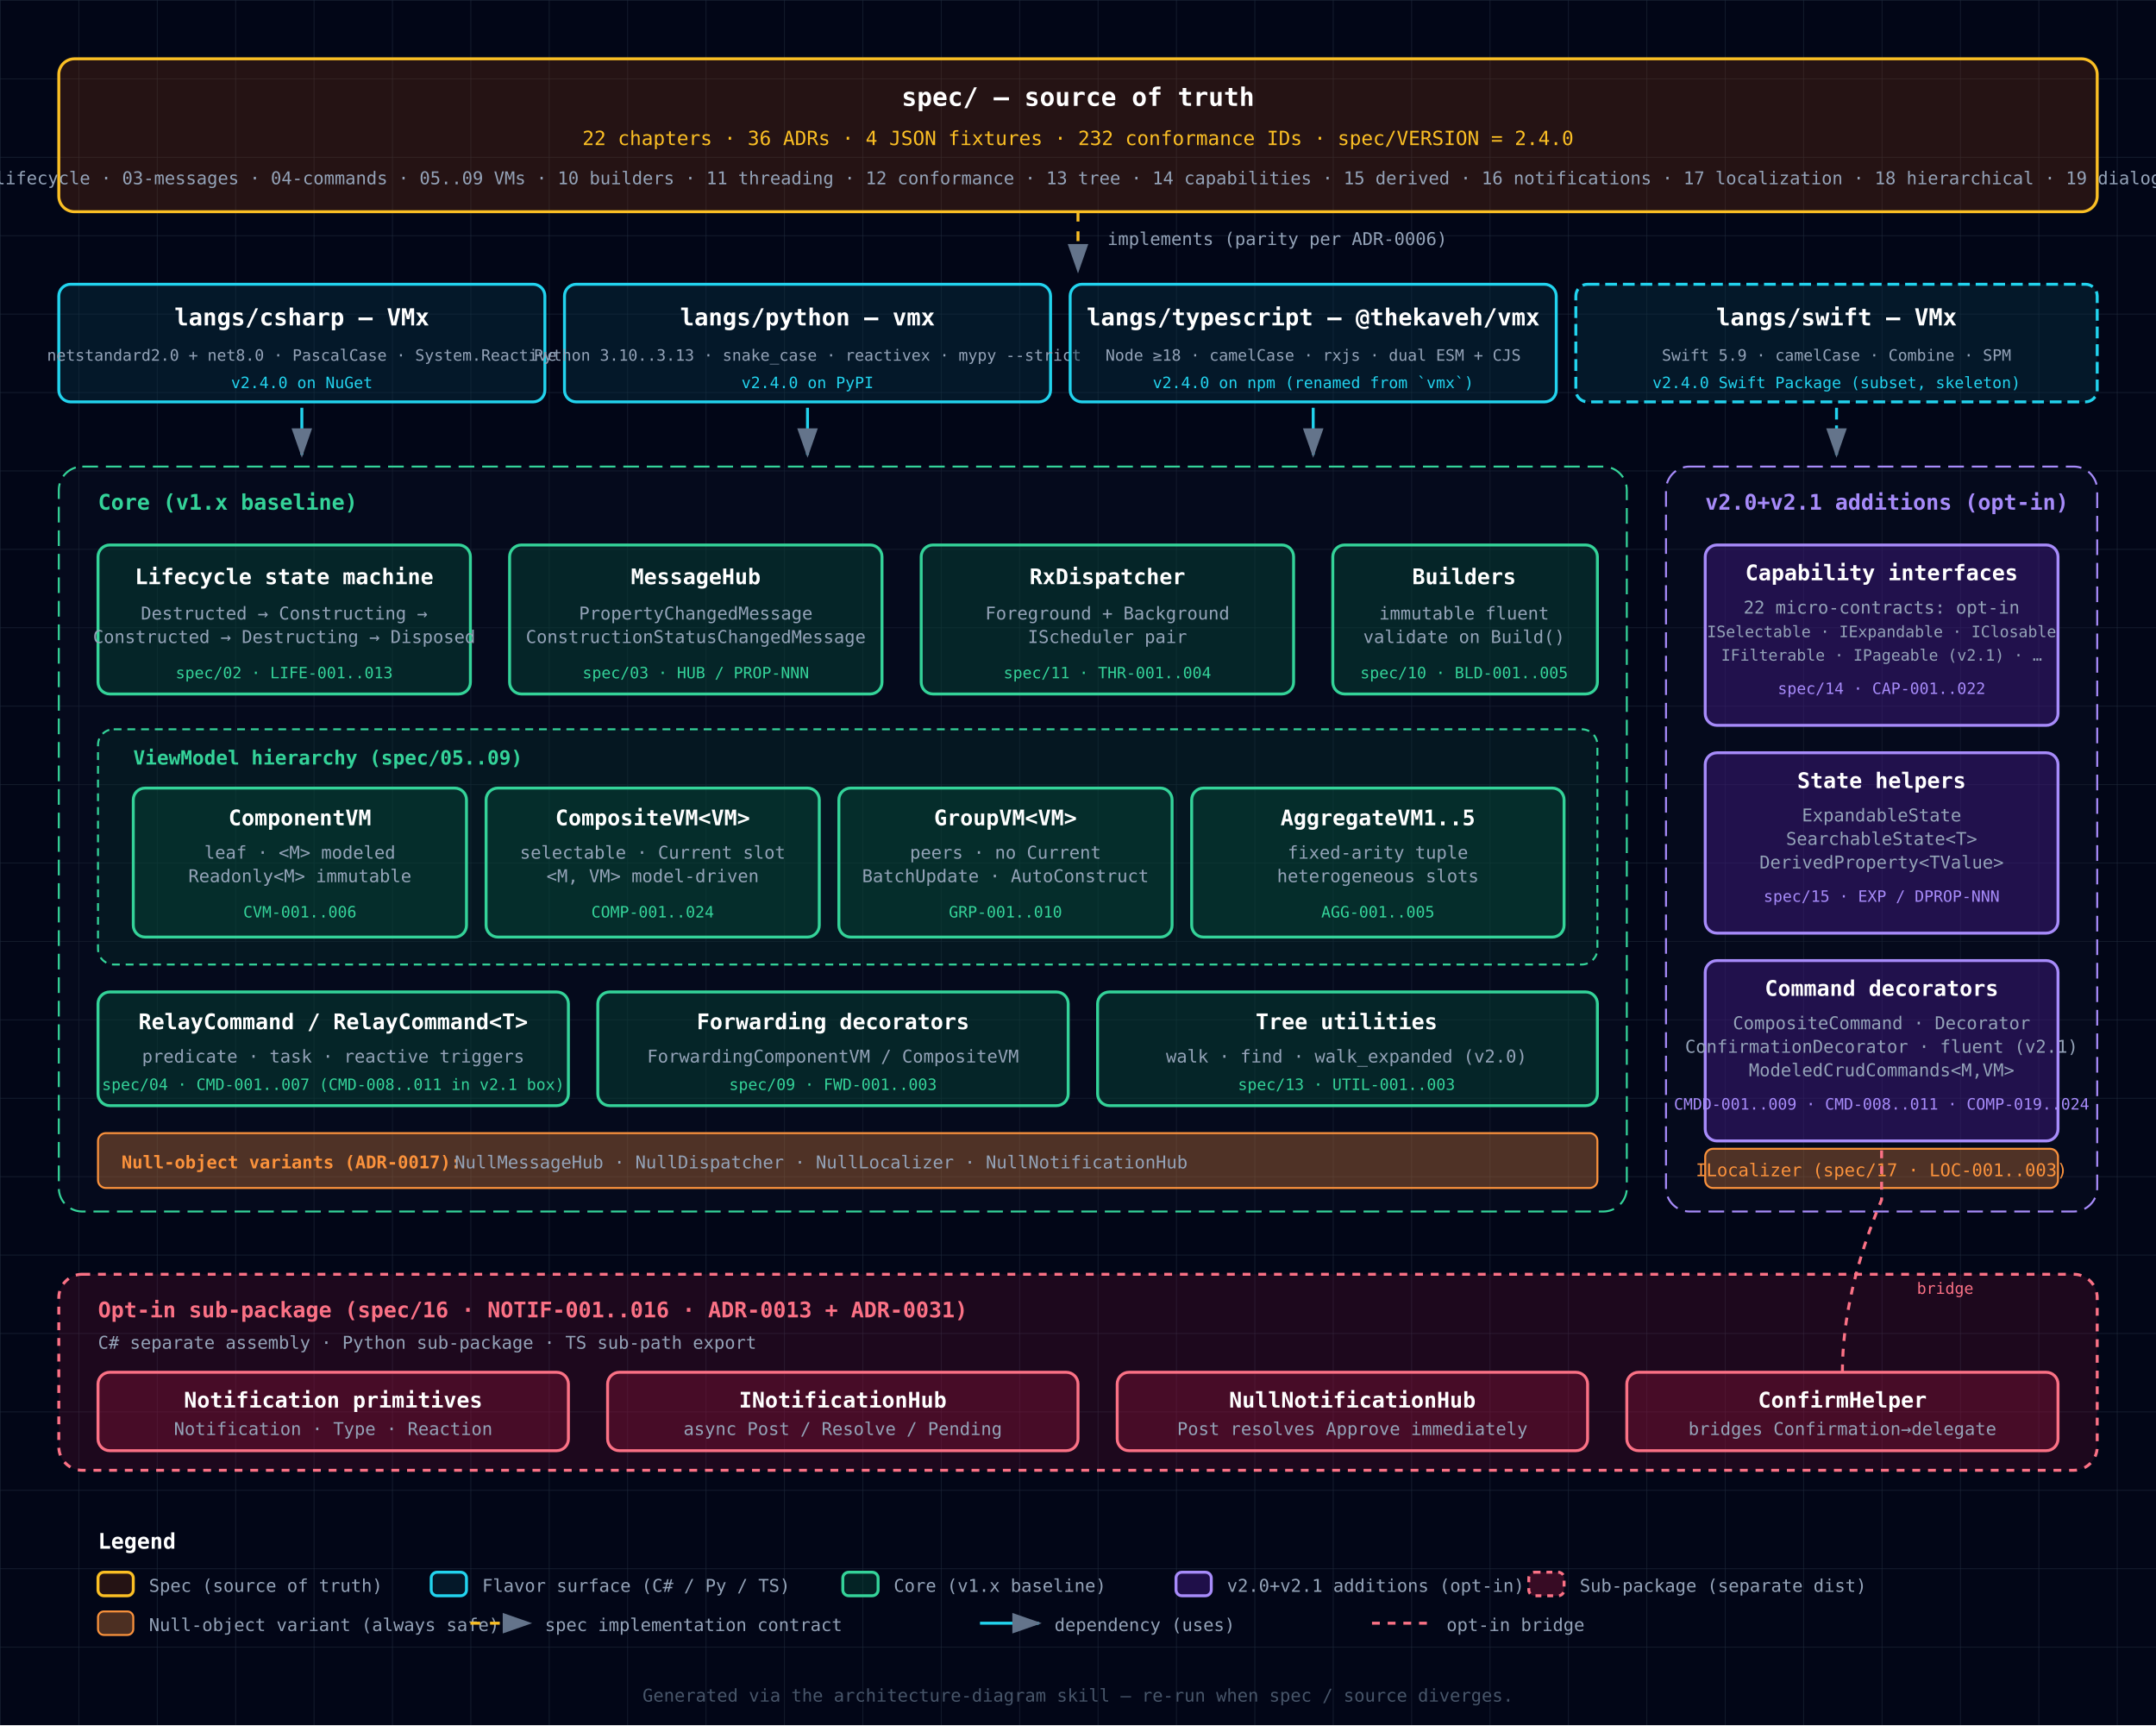
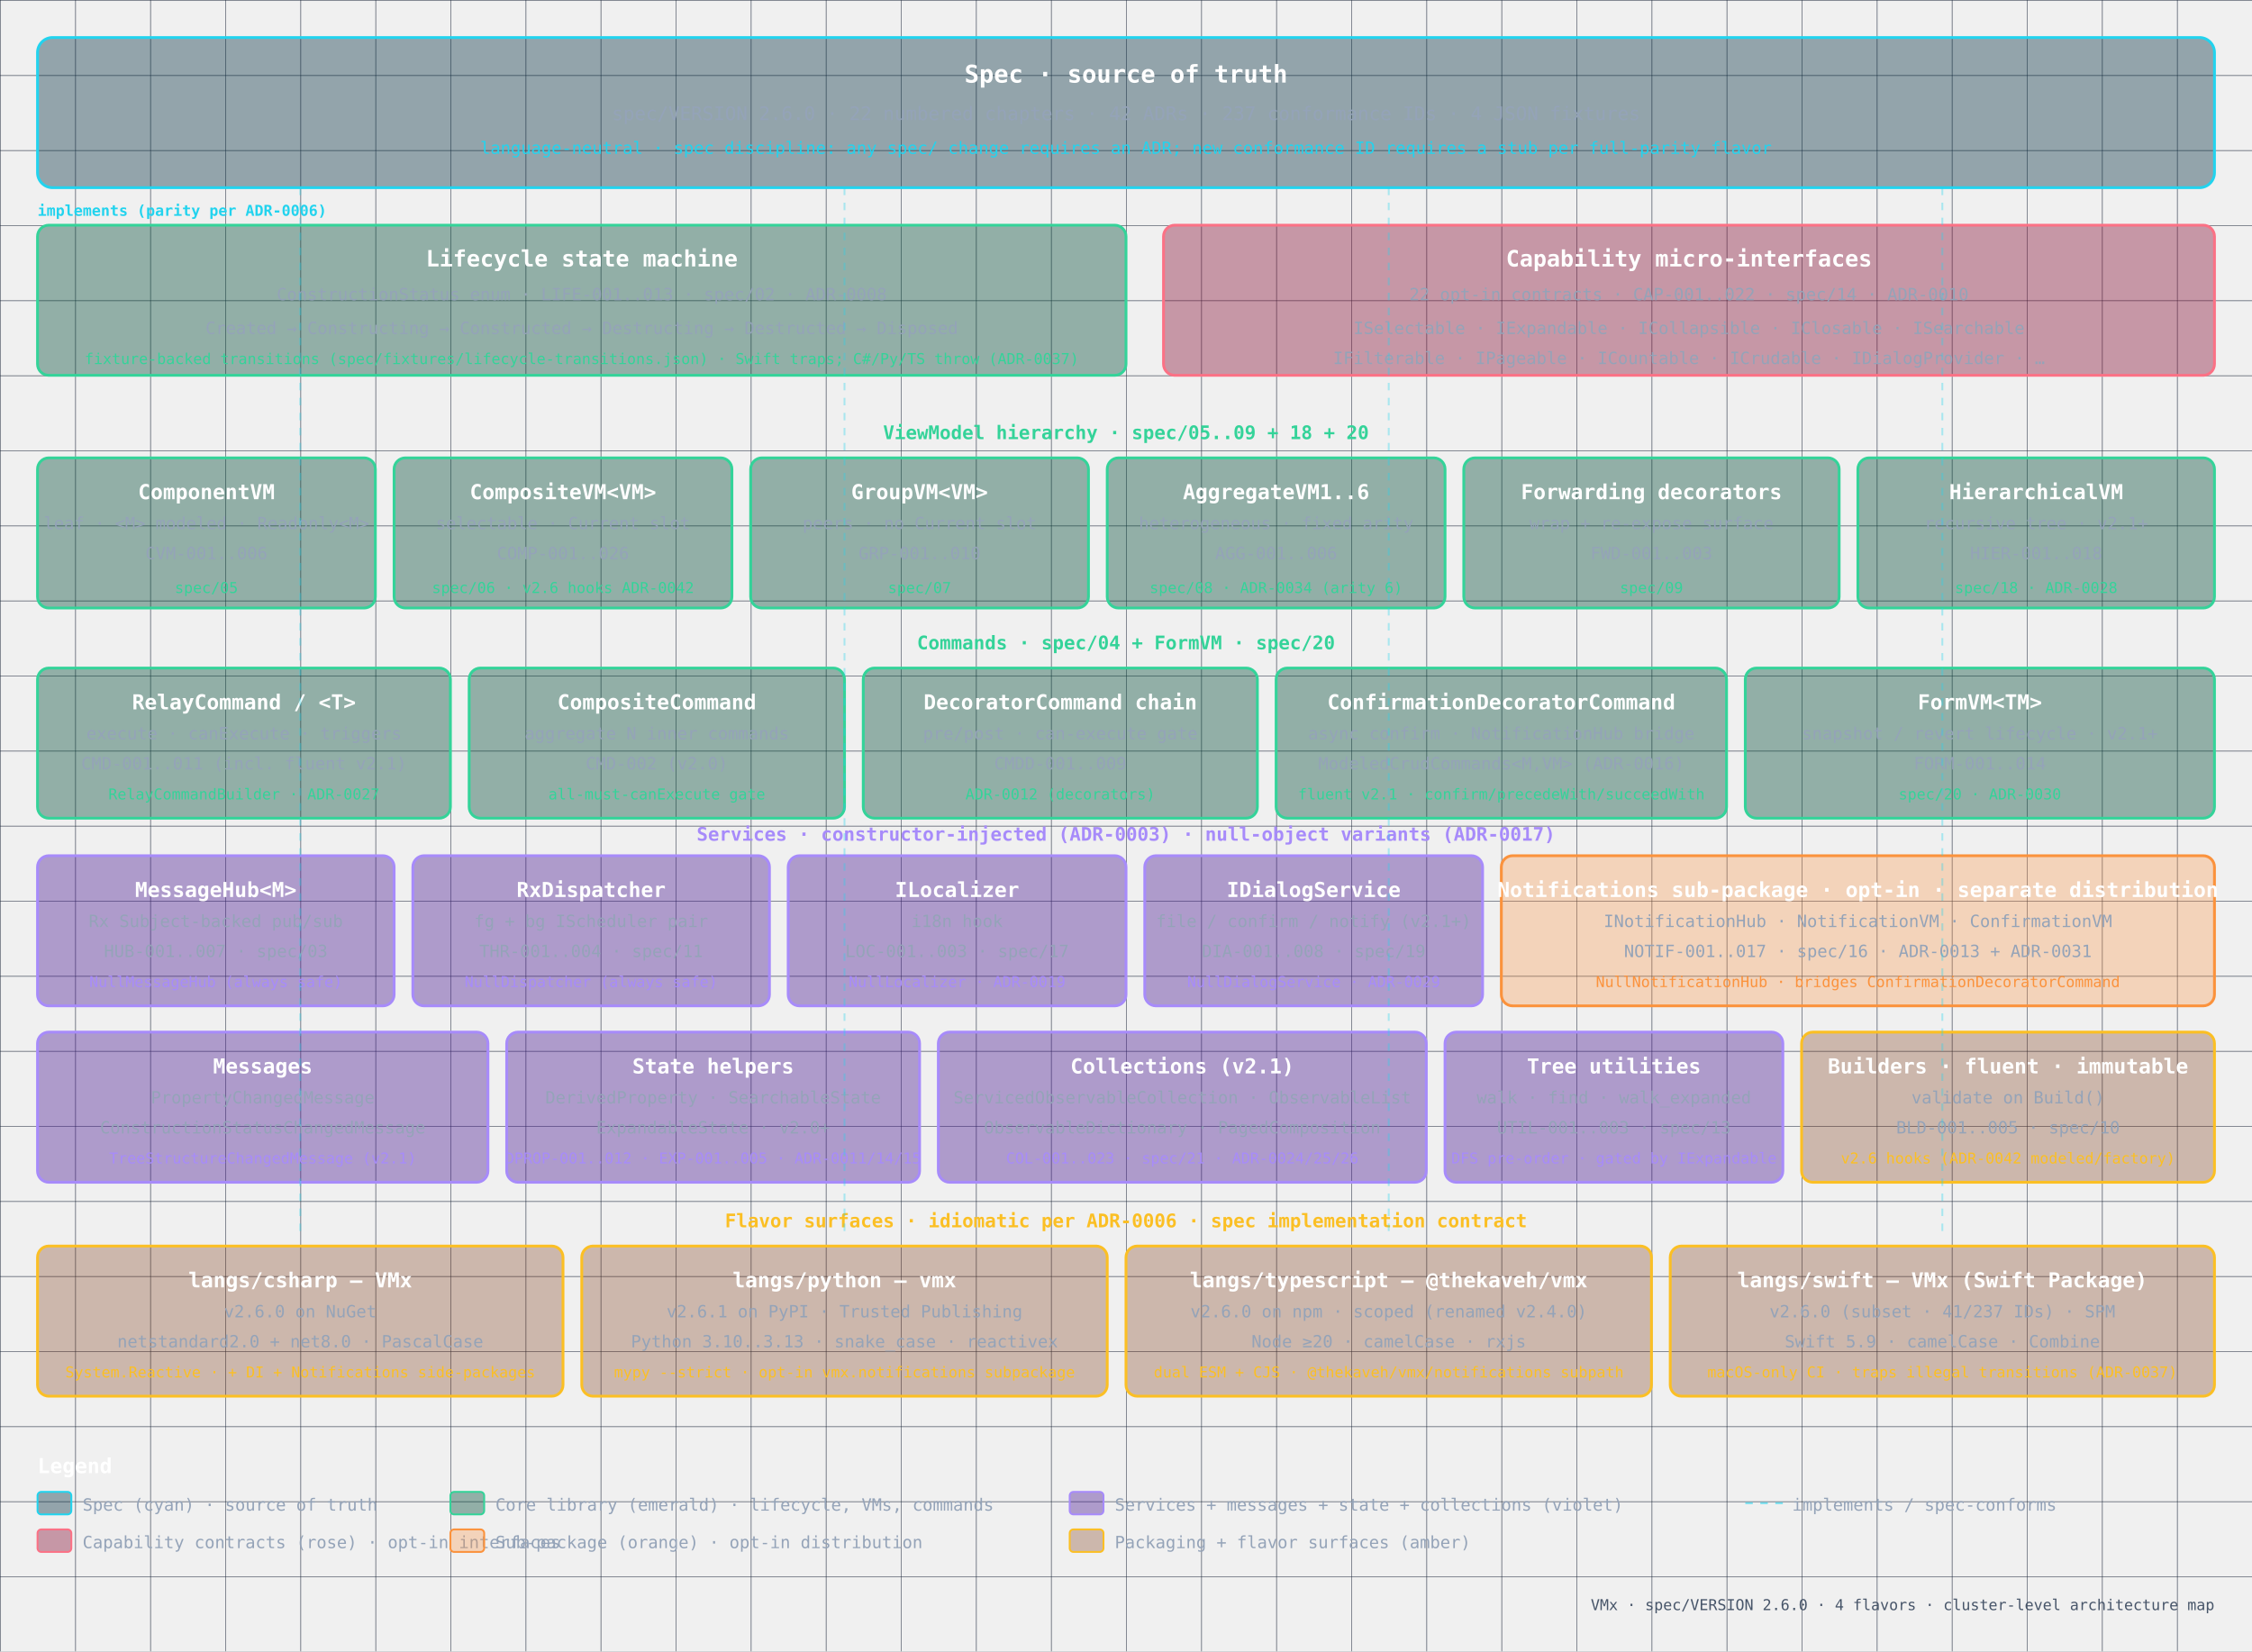
- <svg xmlns="http://www.w3.org/2000/svg" viewBox="0 0 1100 880" width="1100" height="880" font-family="ui-monospace, 'JetBrains Mono', Menlo, Consolas, monospace">
+ <svg xmlns="http://www.w3.org/2000/svg" viewBox="0 0 1200 880" width="1200" height="880" font-family="'JetBrains Mono', ui-monospace, SFMono-Regular, Menlo, monospace" style="background:#020617">
  <defs>
    <marker id="arrowhead" markerWidth="10" markerHeight="7" refX="9" refY="3.5" orient="auto">
      <polygon points="0 0, 10 3.5, 0 7" fill="#64748b" />
    </marker>
    <pattern id="grid" width="40" height="40" patternUnits="userSpaceOnUse">
      <path d="M 40 0 L 0 0 0 40" fill="none" stroke="#1e293b" stroke-width="0.5" />
    </pattern>
  </defs>
-   <rect width="100%" height="100%" fill="#020617" />
  <rect width="100%" height="100%" fill="url(#grid)" />
-   <rect x="30" y="30" width="1040" height="78" rx="8" fill="rgba(120, 53, 15, 0.3)" stroke="#fbbf24" stroke-width="1.5" />
-   <text x="550" y="54" fill="white" font-size="13" font-weight="700" text-anchor="middle">spec/ — source of truth</text>
-   <text x="550" y="74" fill="#fbbf24" font-size="10" text-anchor="middle">22 chapters · 36 ADRs · 4 JSON fixtures · 232 conformance IDs · spec/VERSION = 2.4.0</text>
-   <text x="550" y="94" fill="#94a3b8" font-size="9" text-anchor="middle">00-overview · 01-concepts · 02-lifecycle · 03-messages · 04-commands · 05..09 VMs · 10 builders · 11 threading · 12 conformance · 13 tree · 14 capabilities · 15 derived · 16 notifications · 17 localization · 18 hierarchical · 19 dialogs · 20 form-vm · 21 collections</text>
-   <line x1="550" y1="108" x2="550" y2="138" stroke="#fbbf24" stroke-width="1.5" stroke-dasharray="5,5" marker-end="url(#arrowhead)" />
-   <text x="565" y="125" fill="#94a3b8" font-size="9">implements (parity per ADR-0006)</text>
-   <rect x="30" y="145" width="248" height="60" rx="6" fill="rgba(8, 51, 68, 0.4)" stroke="#22d3ee" stroke-width="1.5" />
-   <text x="154" y="166" fill="white" font-size="12" font-weight="600" text-anchor="middle">langs/csharp — VMx</text>
-   <text x="154" y="184" fill="#94a3b8" font-size="8" text-anchor="middle">netstandard2.0 + net8.0 · PascalCase · System.Reactive</text>
-   <text x="154" y="198" fill="#22d3ee" font-size="8" text-anchor="middle">v2.4.0 on NuGet</text>
-   <rect x="288" y="145" width="248" height="60" rx="6" fill="rgba(8, 51, 68, 0.4)" stroke="#22d3ee" stroke-width="1.5" />
-   <text x="412" y="166" fill="white" font-size="12" font-weight="600" text-anchor="middle">langs/python — vmx</text>
-   <text x="412" y="184" fill="#94a3b8" font-size="8" text-anchor="middle">Python 3.10..3.13 · snake_case · reactivex · mypy --strict</text>
-   <text x="412" y="198" fill="#22d3ee" font-size="8" text-anchor="middle">v2.4.0 on PyPI</text>
-   <rect x="546" y="145" width="248" height="60" rx="6" fill="rgba(8, 51, 68, 0.4)" stroke="#22d3ee" stroke-width="1.5" />
-   <text x="670" y="166" fill="white" font-size="12" font-weight="600" text-anchor="middle">langs/typescript — @thekaveh/vmx</text>
-   <text x="670" y="184" fill="#94a3b8" font-size="8" text-anchor="middle">Node ≥18 · camelCase · rxjs · dual ESM + CJS</text>
-   <text x="670" y="198" fill="#22d3ee" font-size="8" text-anchor="middle">v2.4.0 on npm (renamed from `vmx`)</text>
-   <rect x="804" y="145" width="266" height="60" rx="6" fill="rgba(8, 51, 68, 0.4)" stroke="#22d3ee" stroke-width="1.5" stroke-dasharray="6,3" />
-   <text x="937" y="166" fill="white" font-size="12" font-weight="600" text-anchor="middle">langs/swift — VMx</text>
-   <text x="937" y="184" fill="#94a3b8" font-size="8" text-anchor="middle">Swift 5.9 · camelCase · Combine · SPM</text>
-   <text x="937" y="198" fill="#22d3ee" font-size="8" text-anchor="middle">v2.4.0 Swift Package (subset, skeleton)</text>
-   <line x1="154" y1="208" x2="154" y2="232" stroke="#22d3ee" stroke-width="1.5" marker-end="url(#arrowhead)" />
-   <line x1="412" y1="208" x2="412" y2="232" stroke="#22d3ee" stroke-width="1.5" marker-end="url(#arrowhead)" />
-   <line x1="670" y1="208" x2="670" y2="232" stroke="#22d3ee" stroke-width="1.5" marker-end="url(#arrowhead)" />
-   <line x1="937" y1="208" x2="937" y2="232" stroke="#22d3ee" stroke-width="1.5" stroke-dasharray="6,3" marker-end="url(#arrowhead)" />
-   <rect x="30" y="238" width="800" height="380" rx="12" fill="rgba(15, 23, 42, 0.3)" stroke="#34d399" stroke-width="1" stroke-dasharray="8,4" />
-   <text x="50" y="260" fill="#34d399" font-size="11" font-weight="700">Core (v1.x baseline)</text>
-   <rect x="50" y="278" width="190" height="76" rx="6" fill="rgba(6, 78, 59, 0.4)" stroke="#34d399" stroke-width="1.5" />
-   <text x="145" y="298" fill="white" font-size="11" font-weight="600" text-anchor="middle">Lifecycle state machine</text>
-   <text x="145" y="316" fill="#94a3b8" font-size="9" text-anchor="middle">Destructed → Constructing →</text>
-   <text x="145" y="328" fill="#94a3b8" font-size="9" text-anchor="middle">Constructed → Destructing → Disposed</text>
-   <text x="145" y="346" fill="#34d399" font-size="8" text-anchor="middle">spec/02 · LIFE-001..013</text>
-   <rect x="260" y="278" width="190" height="76" rx="6" fill="rgba(6, 78, 59, 0.4)" stroke="#34d399" stroke-width="1.5" />
-   <text x="355" y="298" fill="white" font-size="11" font-weight="600" text-anchor="middle">MessageHub</text>
-   <text x="355" y="316" fill="#94a3b8" font-size="9" text-anchor="middle">PropertyChangedMessage</text>
-   <text x="355" y="328" fill="#94a3b8" font-size="9" text-anchor="middle">ConstructionStatusChangedMessage</text>
-   <text x="355" y="346" fill="#34d399" font-size="8" text-anchor="middle">spec/03 · HUB / PROP-NNN</text>
-   <rect x="470" y="278" width="190" height="76" rx="6" fill="rgba(6, 78, 59, 0.4)" stroke="#34d399" stroke-width="1.5" />
-   <text x="565" y="298" fill="white" font-size="11" font-weight="600" text-anchor="middle">RxDispatcher</text>
-   <text x="565" y="316" fill="#94a3b8" font-size="9" text-anchor="middle">Foreground + Background</text>
-   <text x="565" y="328" fill="#94a3b8" font-size="9" text-anchor="middle">IScheduler pair</text>
-   <text x="565" y="346" fill="#34d399" font-size="8" text-anchor="middle">spec/11 · THR-001..004</text>
-   <rect x="680" y="278" width="135" height="76" rx="6" fill="rgba(6, 78, 59, 0.4)" stroke="#34d399" stroke-width="1.5" />
-   <text x="747" y="298" fill="white" font-size="11" font-weight="600" text-anchor="middle">Builders</text>
-   <text x="747" y="316" fill="#94a3b8" font-size="9" text-anchor="middle">immutable fluent</text>
-   <text x="747" y="328" fill="#94a3b8" font-size="9" text-anchor="middle">validate on Build()</text>
-   <text x="747" y="346" fill="#34d399" font-size="8" text-anchor="middle">spec/10 · BLD-001..005</text>
-   <rect x="50" y="372" width="765" height="120" rx="8" fill="rgba(6, 78, 59, 0.2)" stroke="#34d399" stroke-width="1" stroke-dasharray="4,3" />
-   <text x="68" y="390" fill="#34d399" font-size="10" font-weight="700">ViewModel hierarchy (spec/05..09)</text>
-   <rect x="68" y="402" width="170" height="76" rx="6" fill="rgba(6, 78, 59, 0.4)" stroke="#34d399" stroke-width="1.5" />
-   <text x="153" y="421" fill="white" font-size="11" font-weight="600" text-anchor="middle">ComponentVM</text>
-   <text x="153" y="438" fill="#94a3b8" font-size="9" text-anchor="middle">leaf · &lt;M&gt; modeled</text>
-   <text x="153" y="450" fill="#94a3b8" font-size="9" text-anchor="middle">Readonly&lt;M&gt; immutable</text>
-   <text x="153" y="468" fill="#34d399" font-size="8" text-anchor="middle">CVM-001..006</text>
-   <rect x="248" y="402" width="170" height="76" rx="6" fill="rgba(6, 78, 59, 0.4)" stroke="#34d399" stroke-width="1.5" />
-   <text x="333" y="421" fill="white" font-size="11" font-weight="600" text-anchor="middle">CompositeVM&lt;VM&gt;</text>
-   <text x="333" y="438" fill="#94a3b8" font-size="9" text-anchor="middle">selectable · Current slot</text>
-   <text x="333" y="450" fill="#94a3b8" font-size="9" text-anchor="middle">&lt;M, VM&gt; model-driven</text>
-   <text x="333" y="468" fill="#34d399" font-size="8" text-anchor="middle">COMP-001..024</text>
-   <rect x="428" y="402" width="170" height="76" rx="6" fill="rgba(6, 78, 59, 0.4)" stroke="#34d399" stroke-width="1.5" />
-   <text x="513" y="421" fill="white" font-size="11" font-weight="600" text-anchor="middle">GroupVM&lt;VM&gt;</text>
-   <text x="513" y="438" fill="#94a3b8" font-size="9" text-anchor="middle">peers · no Current</text>
-   <text x="513" y="450" fill="#94a3b8" font-size="9" text-anchor="middle">BatchUpdate · AutoConstruct</text>
-   <text x="513" y="468" fill="#34d399" font-size="8" text-anchor="middle">GRP-001..010</text>
-   <rect x="608" y="402" width="190" height="76" rx="6" fill="rgba(6, 78, 59, 0.4)" stroke="#34d399" stroke-width="1.5" />
-   <text x="703" y="421" fill="white" font-size="11" font-weight="600" text-anchor="middle">AggregateVM1..5</text>
-   <text x="703" y="438" fill="#94a3b8" font-size="9" text-anchor="middle">fixed-arity tuple</text>
-   <text x="703" y="450" fill="#94a3b8" font-size="9" text-anchor="middle">heterogeneous slots</text>
-   <text x="703" y="468" fill="#34d399" font-size="8" text-anchor="middle">AGG-001..005</text>
-   <rect x="50" y="506" width="240" height="58" rx="6" fill="rgba(6, 78, 59, 0.4)" stroke="#34d399" stroke-width="1.5" />
-   <text x="170" y="525" fill="white" font-size="11" font-weight="600" text-anchor="middle">RelayCommand / RelayCommand&lt;T&gt;</text>
-   <text x="170" y="542" fill="#94a3b8" font-size="9" text-anchor="middle">predicate · task · reactive triggers</text>
-   <text x="170" y="556" fill="#34d399" font-size="8" text-anchor="middle">spec/04 · CMD-001..007 (CMD-008..011 in v2.1 box)</text>
-   <rect x="305" y="506" width="240" height="58" rx="6" fill="rgba(6, 78, 59, 0.4)" stroke="#34d399" stroke-width="1.5" />
-   <text x="425" y="525" fill="white" font-size="11" font-weight="600" text-anchor="middle">Forwarding decorators</text>
-   <text x="425" y="542" fill="#94a3b8" font-size="9" text-anchor="middle">ForwardingComponentVM / CompositeVM</text>
-   <text x="425" y="556" fill="#34d399" font-size="8" text-anchor="middle">spec/09 · FWD-001..003</text>
-   <rect x="560" y="506" width="255" height="58" rx="6" fill="rgba(6, 78, 59, 0.4)" stroke="#34d399" stroke-width="1.5" />
-   <text x="687" y="525" fill="white" font-size="11" font-weight="600" text-anchor="middle">Tree utilities</text>
-   <text x="687" y="542" fill="#94a3b8" font-size="9" text-anchor="middle">walk · find · walk_expanded (v2.0)</text>
-   <text x="687" y="556" fill="#34d399" font-size="8" text-anchor="middle">spec/13 · UTIL-001..003</text>
-   <rect x="50" y="578" width="765" height="28" rx="4" fill="rgba(251, 146, 60, 0.3)" stroke="#fb923c" stroke-width="1" />
-   <text x="62" y="596" fill="#fb923c" font-size="9" font-weight="600">Null-object variants (ADR-0017):</text>
-   <text x="232" y="596" fill="#94a3b8" font-size="9">NullMessageHub  ·  NullDispatcher  ·  NullLocalizer  ·  NullNotificationHub</text>
-   <rect x="850" y="238" width="220" height="380" rx="12" fill="rgba(15, 23, 42, 0.3)" stroke="#a78bfa" stroke-width="1" stroke-dasharray="8,4" />
-   <text x="870" y="260" fill="#a78bfa" font-size="11" font-weight="700">v2.0+v2.1 additions (opt-in)</text>
-   <rect x="870" y="278" width="180" height="92" rx="6" fill="rgba(76, 29, 149, 0.4)" stroke="#a78bfa" stroke-width="1.5" />
-   <text x="960" y="296" fill="white" font-size="11" font-weight="600" text-anchor="middle">Capability interfaces</text>
-   <text x="960" y="313" fill="#94a3b8" font-size="9" text-anchor="middle">22 micro-contracts: opt-in</text>
-   <text x="960" y="325" fill="#94a3b8" font-size="8" text-anchor="middle">ISelectable · IExpandable · IClosable</text>
-   <text x="960" y="337" fill="#94a3b8" font-size="8" text-anchor="middle">IFilterable · IPageable (v2.1) · …</text>
-   <text x="960" y="354" fill="#a78bfa" font-size="8" text-anchor="middle">spec/14 · CAP-001..022</text>
-   <rect x="870" y="384" width="180" height="92" rx="6" fill="rgba(76, 29, 149, 0.4)" stroke="#a78bfa" stroke-width="1.5" />
-   <text x="960" y="402" fill="white" font-size="11" font-weight="600" text-anchor="middle">State helpers</text>
-   <text x="960" y="419" fill="#94a3b8" font-size="9" text-anchor="middle">ExpandableState</text>
-   <text x="960" y="431" fill="#94a3b8" font-size="9" text-anchor="middle">SearchableState&lt;T&gt;</text>
-   <text x="960" y="443" fill="#94a3b8" font-size="9" text-anchor="middle">DerivedProperty&lt;TValue&gt;</text>
-   <text x="960" y="460" fill="#a78bfa" font-size="8" text-anchor="middle">spec/15 · EXP / DPROP-NNN</text>
-   <rect x="870" y="490" width="180" height="92" rx="6" fill="rgba(76, 29, 149, 0.4)" stroke="#a78bfa" stroke-width="1.5" />
-   <text x="960" y="508" fill="white" font-size="11" font-weight="600" text-anchor="middle">Command decorators</text>
-   <text x="960" y="525" fill="#94a3b8" font-size="9" text-anchor="middle">CompositeCommand · Decorator</text>
-   <text x="960" y="537" fill="#94a3b8" font-size="9" text-anchor="middle">ConfirmationDecorator · fluent (v2.1)</text>
-   <text x="960" y="549" fill="#94a3b8" font-size="9" text-anchor="middle">ModeledCrudCommands&lt;M,VM&gt;</text>
-   <text x="960" y="566" fill="#a78bfa" font-size="8" text-anchor="middle">CMDD-001..009 · CMD-008..011 · COMP-019..024</text>
-   <rect x="870" y="586" width="180" height="20" rx="4" fill="rgba(251, 146, 60, 0.3)" stroke="#fb923c" stroke-width="1" />
-   <text x="960" y="600" fill="#fb923c" font-size="9" text-anchor="middle">ILocalizer (spec/17 · LOC-001..003)</text>
-   <rect x="30" y="650" width="1040" height="100" rx="12" fill="rgba(136, 19, 55, 0.2)" stroke="#fb7185" stroke-width="1.5" stroke-dasharray="4,4" />
-   <text x="50" y="672" fill="#fb7185" font-size="11" font-weight="700">Opt-in sub-package (spec/16 · NOTIF-001..016 · ADR-0013 + ADR-0031)</text>
-   <text x="50" y="688" fill="#94a3b8" font-size="9">C# separate assembly · Python sub-package · TS sub-path export</text>
-   <rect x="50" y="700" width="240" height="40" rx="6" fill="rgba(136, 19, 55, 0.4)" stroke="#fb7185" stroke-width="1.5" />
-   <text x="170" y="718" fill="white" font-size="11" font-weight="600" text-anchor="middle">Notification primitives</text>
-   <text x="170" y="732" fill="#94a3b8" font-size="9" text-anchor="middle">Notification · Type · Reaction</text>
-   <rect x="310" y="700" width="240" height="40" rx="6" fill="rgba(136, 19, 55, 0.4)" stroke="#fb7185" stroke-width="1.5" />
-   <text x="430" y="718" fill="white" font-size="11" font-weight="600" text-anchor="middle">INotificationHub</text>
-   <text x="430" y="732" fill="#94a3b8" font-size="9" text-anchor="middle">async Post / Resolve / Pending</text>
-   <rect x="570" y="700" width="240" height="40" rx="6" fill="rgba(136, 19, 55, 0.4)" stroke="#fb7185" stroke-width="1.5" />
-   <text x="690" y="718" fill="white" font-size="11" font-weight="600" text-anchor="middle">NullNotificationHub</text>
-   <text x="690" y="732" fill="#94a3b8" font-size="9" text-anchor="middle">Post resolves Approve immediately</text>
-   <rect x="830" y="700" width="220" height="40" rx="6" fill="rgba(136, 19, 55, 0.4)" stroke="#fb7185" stroke-width="1.5" />
-   <text x="940" y="718" fill="white" font-size="11" font-weight="600" text-anchor="middle">ConfirmHelper</text>
-   <text x="940" y="732" fill="#94a3b8" font-size="9" text-anchor="middle">bridges Confirmation→delegate</text>
-   <path d="M 940 700 Q 940 660 960 612 L 960 586" fill="none" stroke="#fb7185" stroke-width="1.5" stroke-dasharray="4,4" />
-   <text x="978" y="660" fill="#fb7185" font-size="8">bridge</text>
-   <text x="50" y="790" fill="white" font-size="11" font-weight="700">Legend</text>
-   <rect x="50" y="802" width="18" height="12" rx="3" fill="rgba(120, 53, 15, 0.3)" stroke="#fbbf24" stroke-width="1.5" />
-   <text x="76" y="812" fill="#94a3b8" font-size="9">Spec (source of truth)</text>
-   <rect x="220" y="802" width="18" height="12" rx="3" fill="rgba(8, 51, 68, 0.4)" stroke="#22d3ee" stroke-width="1.5" />
-   <text x="246" y="812" fill="#94a3b8" font-size="9">Flavor surface (C# / Py / TS)</text>
-   <rect x="430" y="802" width="18" height="12" rx="3" fill="rgba(6, 78, 59, 0.4)" stroke="#34d399" stroke-width="1.5" />
-   <text x="456" y="812" fill="#94a3b8" font-size="9">Core (v1.x baseline)</text>
-   <rect x="600" y="802" width="18" height="12" rx="3" fill="rgba(76, 29, 149, 0.4)" stroke="#a78bfa" stroke-width="1.5" />
-   <text x="626" y="812" fill="#94a3b8" font-size="9">v2.0+v2.1 additions (opt-in)</text>
-   <rect x="780" y="802" width="18" height="12" rx="3" fill="rgba(136, 19, 55, 0.4)" stroke="#fb7185" stroke-width="1.5" stroke-dasharray="3,3" />
-   <text x="806" y="812" fill="#94a3b8" font-size="9">Sub-package (separate dist)</text>
-   <rect x="50" y="822" width="18" height="12" rx="3" fill="rgba(251, 146, 60, 0.3)" stroke="#fb923c" stroke-width="1" />
-   <text x="76" y="832" fill="#94a3b8" font-size="9">Null-object variant (always safe)</text>
-   <line x1="240" y1="828" x2="270" y2="828" stroke="#fbbf24" stroke-width="1.5" stroke-dasharray="5,5" marker-end="url(#arrowhead)" />
-   <text x="278" y="832" fill="#94a3b8" font-size="9">spec implementation contract</text>
-   <line x1="500" y1="828" x2="530" y2="828" stroke="#22d3ee" stroke-width="1.5" marker-end="url(#arrowhead)" />
-   <text x="538" y="832" fill="#94a3b8" font-size="9">dependency (uses)</text>
-   <line x1="700" y1="828" x2="730" y2="828" stroke="#fb7185" stroke-width="1.5" stroke-dasharray="4,4" />
-   <text x="738" y="832" fill="#94a3b8" font-size="9">opt-in bridge</text>
-   <text x="550" y="868" fill="#475569" font-size="9" text-anchor="middle">Generated via the architecture-diagram skill — re-run when spec / source diverges.</text>
+   <rect x="20" y="20" width="1160" height="80" rx="8" fill="rgba(8, 51, 68, 0.4)" stroke="#22d3ee" stroke-width="1.5" />
+   <text x="600" y="44" fill="white" font-size="13" font-weight="700" text-anchor="middle">Spec · source of truth</text>
+   <text x="600" y="64" fill="#94a3b8" font-size="10" text-anchor="middle">spec/VERSION 2.6.0 · 22 numbered chapters · 42 ADRs · 237 conformance IDs · 4 JSON fixtures</text>
+   <text x="600" y="82" fill="#22d3ee" font-size="9" text-anchor="middle">language-neutral · spec discipline: any spec/ change requires an ADR; new conformance ID requires a stub per full-parity flavor</text>
+   <rect x="20" y="120" width="580" height="80" rx="6" fill="rgba(6, 78, 59, 0.4)" stroke="#34d399" stroke-width="1.5" />
+   <text x="310" y="142" fill="white" font-size="12" font-weight="600" text-anchor="middle">Lifecycle state machine</text>
+   <text x="310" y="160" fill="#94a3b8" font-size="9" text-anchor="middle">ConstructionStatus enum · LIFE-001..013 · spec/02 · ADR-0008</text>
+   <text x="310" y="178" fill="#94a3b8" font-size="9" text-anchor="middle">Created → Constructing → Constructed → Destructing → Destructed → Disposed</text>
+   <text x="310" y="194" fill="#34d399" font-size="8" text-anchor="middle">fixture-backed transitions (spec/fixtures/lifecycle-transitions.json) · Swift traps; C#/Py/TS throw (ADR-0037)</text>
+   <rect x="620" y="120" width="560" height="80" rx="6" fill="rgba(136, 19, 55, 0.4)" stroke="#fb7185" stroke-width="1.5" />
+   <text x="900" y="142" fill="white" font-size="12" font-weight="600" text-anchor="middle">Capability micro-interfaces</text>
+   <text x="900" y="160" fill="#94a3b8" font-size="9" text-anchor="middle">22 opt-in contracts · CAP-001..022 · spec/14 · ADR-0010</text>
+   <text x="900" y="178" fill="#94a3b8" font-size="9" text-anchor="middle">ISelectable · IExpandable · ICollapsible · IClosable · ISearchable</text>
+   <text x="900" y="194" fill="#94a3b8" font-size="9" text-anchor="middle">IFilterable · IPageable · ICountable · ICrudable · IDialogProvider · …</text>
+   <text x="600" y="234" fill="#34d399" font-size="10" font-weight="600" text-anchor="middle">ViewModel hierarchy · spec/05..09 + 18 + 20</text>
+   <rect x="20" y="244" width="180" height="80" rx="6" fill="rgba(6, 78, 59, 0.4)" stroke="#34d399" stroke-width="1.5" />
+   <text x="110" y="266" fill="white" font-size="11" font-weight="600" text-anchor="middle">ComponentVM</text>
+   <text x="110" y="282" fill="#94a3b8" font-size="9" text-anchor="middle">leaf · &lt;M&gt; modeled · Readonly&lt;M&gt;</text>
+   <text x="110" y="298" fill="#94a3b8" font-size="9" text-anchor="middle">CVM-001..006</text>
+   <text x="110" y="316" fill="#34d399" font-size="8" text-anchor="middle">spec/05</text>
+   <rect x="210" y="244" width="180" height="80" rx="6" fill="rgba(6, 78, 59, 0.4)" stroke="#34d399" stroke-width="1.5" />
+   <text x="300" y="266" fill="white" font-size="11" font-weight="600" text-anchor="middle">CompositeVM&lt;VM&gt;</text>
+   <text x="300" y="282" fill="#94a3b8" font-size="9" text-anchor="middle">selectable · Current slot</text>
+   <text x="300" y="298" fill="#94a3b8" font-size="9" text-anchor="middle">COMP-001..026</text>
+   <text x="300" y="316" fill="#34d399" font-size="8" text-anchor="middle">spec/06 · v2.6 hooks ADR-0042</text>
+   <rect x="400" y="244" width="180" height="80" rx="6" fill="rgba(6, 78, 59, 0.4)" stroke="#34d399" stroke-width="1.5" />
+   <text x="490" y="266" fill="white" font-size="11" font-weight="600" text-anchor="middle">GroupVM&lt;VM&gt;</text>
+   <text x="490" y="282" fill="#94a3b8" font-size="9" text-anchor="middle">peers · no Current slot</text>
+   <text x="490" y="298" fill="#94a3b8" font-size="9" text-anchor="middle">GRP-001..010</text>
+   <text x="490" y="316" fill="#34d399" font-size="8" text-anchor="middle">spec/07</text>
+   <rect x="590" y="244" width="180" height="80" rx="6" fill="rgba(6, 78, 59, 0.4)" stroke="#34d399" stroke-width="1.5" />
+   <text x="680" y="266" fill="white" font-size="11" font-weight="600" text-anchor="middle">AggregateVM1..6</text>
+   <text x="680" y="282" fill="#94a3b8" font-size="9" text-anchor="middle">heterogeneous · fixed arity</text>
+   <text x="680" y="298" fill="#94a3b8" font-size="9" text-anchor="middle">AGG-001..006</text>
+   <text x="680" y="316" fill="#34d399" font-size="8" text-anchor="middle">spec/08 · ADR-0034 (arity 6)</text>
+   <rect x="780" y="244" width="200" height="80" rx="6" fill="rgba(6, 78, 59, 0.4)" stroke="#34d399" stroke-width="1.5" />
+   <text x="880" y="266" fill="white" font-size="11" font-weight="600" text-anchor="middle">Forwarding decorators</text>
+   <text x="880" y="282" fill="#94a3b8" font-size="9" text-anchor="middle">wrap + re-expose surface</text>
+   <text x="880" y="298" fill="#94a3b8" font-size="9" text-anchor="middle">FWD-001..003</text>
+   <text x="880" y="316" fill="#34d399" font-size="8" text-anchor="middle">spec/09</text>
+   <rect x="990" y="244" width="190" height="80" rx="6" fill="rgba(6, 78, 59, 0.4)" stroke="#34d399" stroke-width="1.5" />
+   <text x="1085" y="266" fill="white" font-size="11" font-weight="600" text-anchor="middle">HierarchicalVM</text>
+   <text x="1085" y="282" fill="#94a3b8" font-size="9" text-anchor="middle">recursive tree · v2.1+</text>
+   <text x="1085" y="298" fill="#94a3b8" font-size="9" text-anchor="middle">HIER-001..018</text>
+   <text x="1085" y="316" fill="#34d399" font-size="8" text-anchor="middle">spec/18 · ADR-0028</text>
+   <text x="600" y="346" fill="#34d399" font-size="10" font-weight="600" text-anchor="middle">Commands · spec/04 + FormVM · spec/20</text>
+   <rect x="20" y="356" width="220" height="80" rx="6" fill="rgba(6, 78, 59, 0.4)" stroke="#34d399" stroke-width="1.5" />
+   <text x="130" y="378" fill="white" font-size="11" font-weight="600" text-anchor="middle">RelayCommand / &lt;T&gt;</text>
+   <text x="130" y="394" fill="#94a3b8" font-size="9" text-anchor="middle">execute · canExecute · triggers</text>
+   <text x="130" y="410" fill="#94a3b8" font-size="9" text-anchor="middle">CMD-001..011 (incl. fluent v2.1)</text>
+   <text x="130" y="426" fill="#34d399" font-size="8" text-anchor="middle">RelayCommandBuilder · ADR-0027</text>
+   <rect x="250" y="356" width="200" height="80" rx="6" fill="rgba(6, 78, 59, 0.4)" stroke="#34d399" stroke-width="1.5" />
+   <text x="350" y="378" fill="white" font-size="11" font-weight="600" text-anchor="middle">CompositeCommand</text>
+   <text x="350" y="394" fill="#94a3b8" font-size="9" text-anchor="middle">aggregate N inner commands</text>
+   <text x="350" y="410" fill="#94a3b8" font-size="9" text-anchor="middle">CMD-002 (v2.0)</text>
+   <text x="350" y="426" fill="#34d399" font-size="8" text-anchor="middle">all-must-canExecute gate</text>
+   <rect x="460" y="356" width="210" height="80" rx="6" fill="rgba(6, 78, 59, 0.4)" stroke="#34d399" stroke-width="1.5" />
+   <text x="565" y="378" fill="white" font-size="11" font-weight="600" text-anchor="middle">DecoratorCommand chain</text>
+   <text x="565" y="394" fill="#94a3b8" font-size="9" text-anchor="middle">pre/post · can-execute gate</text>
+   <text x="565" y="410" fill="#94a3b8" font-size="9" text-anchor="middle">CMDD-001..009</text>
+   <text x="565" y="426" fill="#34d399" font-size="8" text-anchor="middle">ADR-0012 (decorators)</text>
+   <rect x="680" y="356" width="240" height="80" rx="6" fill="rgba(6, 78, 59, 0.4)" stroke="#34d399" stroke-width="1.5" />
+   <text x="800" y="378" fill="white" font-size="11" font-weight="600" text-anchor="middle">ConfirmationDecoratorCommand</text>
+   <text x="800" y="394" fill="#94a3b8" font-size="9" text-anchor="middle">async confirm · NotificationHub bridge</text>
+   <text x="800" y="410" fill="#94a3b8" font-size="9" text-anchor="middle">ModeledCrudCommands&lt;M,VM&gt; (ADR-0016)</text>
+   <text x="800" y="426" fill="#34d399" font-size="8" text-anchor="middle">fluent v2.1 · confirm/precedeWith/succeedWith</text>
+   <rect x="930" y="356" width="250" height="80" rx="6" fill="rgba(6, 78, 59, 0.4)" stroke="#34d399" stroke-width="1.5" />
+   <text x="1055" y="378" fill="white" font-size="11" font-weight="600" text-anchor="middle">FormVM&lt;TM&gt;</text>
+   <text x="1055" y="394" fill="#94a3b8" font-size="9" text-anchor="middle">snapshot / revert lifecycle · v2.1+</text>
+   <text x="1055" y="410" fill="#94a3b8" font-size="9" text-anchor="middle">FORM-001..014</text>
+   <text x="1055" y="426" fill="#34d399" font-size="8" text-anchor="middle">spec/20 · ADR-0030</text>
+   <text x="600" y="448" fill="#a78bfa" font-size="10" font-weight="600" text-anchor="middle">Services · constructor-injected (ADR-0003) · null-object variants (ADR-0017)</text>
+   <rect x="20" y="456" width="190" height="80" rx="6" fill="rgba(76, 29, 149, 0.4)" stroke="#a78bfa" stroke-width="1.5" />
+   <text x="115" y="478" fill="white" font-size="11" font-weight="600" text-anchor="middle">MessageHub&lt;M&gt;</text>
+   <text x="115" y="494" fill="#94a3b8" font-size="9" text-anchor="middle">Rx Subject-backed pub/sub</text>
+   <text x="115" y="510" fill="#94a3b8" font-size="9" text-anchor="middle">HUB-001..007 · spec/03</text>
+   <text x="115" y="526" fill="#a78bfa" font-size="8" text-anchor="middle">NullMessageHub (always safe)</text>
+   <rect x="220" y="456" width="190" height="80" rx="6" fill="rgba(76, 29, 149, 0.4)" stroke="#a78bfa" stroke-width="1.5" />
+   <text x="315" y="478" fill="white" font-size="11" font-weight="600" text-anchor="middle">RxDispatcher</text>
+   <text x="315" y="494" fill="#94a3b8" font-size="9" text-anchor="middle">fg + bg IScheduler pair</text>
+   <text x="315" y="510" fill="#94a3b8" font-size="9" text-anchor="middle">THR-001..004 · spec/11</text>
+   <text x="315" y="526" fill="#a78bfa" font-size="8" text-anchor="middle">NullDispatcher (always safe)</text>
+   <rect x="420" y="456" width="180" height="80" rx="6" fill="rgba(76, 29, 149, 0.4)" stroke="#a78bfa" stroke-width="1.5" />
+   <text x="510" y="478" fill="white" font-size="11" font-weight="600" text-anchor="middle">ILocalizer</text>
+   <text x="510" y="494" fill="#94a3b8" font-size="9" text-anchor="middle">i18n hook</text>
+   <text x="510" y="510" fill="#94a3b8" font-size="9" text-anchor="middle">LOC-001..003 · spec/17</text>
+   <text x="510" y="526" fill="#a78bfa" font-size="8" text-anchor="middle">NullLocalizer · ADR-0019</text>
+   <rect x="610" y="456" width="180" height="80" rx="6" fill="rgba(76, 29, 149, 0.4)" stroke="#a78bfa" stroke-width="1.5" />
+   <text x="700" y="478" fill="white" font-size="11" font-weight="600" text-anchor="middle">IDialogService</text>
+   <text x="700" y="494" fill="#94a3b8" font-size="9" text-anchor="middle">file / confirm / notify (v2.1+)</text>
+   <text x="700" y="510" fill="#94a3b8" font-size="9" text-anchor="middle">DIA-001..008 · spec/19</text>
+   <text x="700" y="526" fill="#a78bfa" font-size="8" text-anchor="middle">NullDialogService · ADR-0029</text>
+   <rect x="800" y="456" width="380" height="80" rx="6" fill="rgba(251, 146, 60, 0.3)" stroke="#fb923c" stroke-width="1.5" />
+   <text x="990" y="478" fill="white" font-size="11" font-weight="600" text-anchor="middle">Notifications sub-package · opt-in · separate distribution</text>
+   <text x="990" y="494" fill="#94a3b8" font-size="9" text-anchor="middle">INotificationHub · NotificationVM · ConfirmationVM</text>
+   <text x="990" y="510" fill="#94a3b8" font-size="9" text-anchor="middle">NOTIF-001..017 · spec/16 · ADR-0013 + ADR-0031</text>
+   <text x="990" y="526" fill="#fb923c" font-size="8" text-anchor="middle">NullNotificationHub · bridges ConfirmationDecoratorCommand</text>
+   <rect x="20" y="550" width="240" height="80" rx="6" fill="rgba(76, 29, 149, 0.4)" stroke="#a78bfa" stroke-width="1.5" />
+   <text x="140" y="572" fill="white" font-size="11" font-weight="600" text-anchor="middle">Messages</text>
+   <text x="140" y="588" fill="#94a3b8" font-size="9" text-anchor="middle">PropertyChangedMessage</text>
+   <text x="140" y="604" fill="#94a3b8" font-size="9" text-anchor="middle">ConstructionStatusChangedMessage</text>
+   <text x="140" y="620" fill="#a78bfa" font-size="8" text-anchor="middle">TreeStructureChangedMessage (v2.1)</text>
+   <rect x="270" y="550" width="220" height="80" rx="6" fill="rgba(76, 29, 149, 0.4)" stroke="#a78bfa" stroke-width="1.5" />
+   <text x="380" y="572" fill="white" font-size="11" font-weight="600" text-anchor="middle">State helpers</text>
+   <text x="380" y="588" fill="#94a3b8" font-size="9" text-anchor="middle">DerivedProperty · SearchableState</text>
+   <text x="380" y="604" fill="#94a3b8" font-size="9" text-anchor="middle">ExpandableState · v2.0+</text>
+   <text x="380" y="620" fill="#a78bfa" font-size="8" text-anchor="middle">DPROP-001..012 · EXP-001..005 · ADR-0011/14/15</text>
+   <rect x="500" y="550" width="260" height="80" rx="6" fill="rgba(76, 29, 149, 0.4)" stroke="#a78bfa" stroke-width="1.5" />
+   <text x="630" y="572" fill="white" font-size="11" font-weight="600" text-anchor="middle">Collections (v2.1)</text>
+   <text x="630" y="588" fill="#94a3b8" font-size="9" text-anchor="middle">ServicedObservableCollection · ObservableList</text>
+   <text x="630" y="604" fill="#94a3b8" font-size="9" text-anchor="middle">ObservableDictionary · PagedComposition</text>
+   <text x="630" y="620" fill="#a78bfa" font-size="8" text-anchor="middle">COL-001..023 · spec/21 · ADR-0024/25/26</text>
+   <rect x="770" y="550" width="180" height="80" rx="6" fill="rgba(76, 29, 149, 0.4)" stroke="#a78bfa" stroke-width="1.5" />
+   <text x="860" y="572" fill="white" font-size="11" font-weight="600" text-anchor="middle">Tree utilities</text>
+   <text x="860" y="588" fill="#94a3b8" font-size="9" text-anchor="middle">walk · find · walk_expanded</text>
+   <text x="860" y="604" fill="#94a3b8" font-size="9" text-anchor="middle">UTIL-001..003 · spec/13</text>
+   <text x="860" y="620" fill="#a78bfa" font-size="8" text-anchor="middle">DFS pre-order · gated by IExpandable</text>
+   <rect x="960" y="550" width="220" height="80" rx="6" fill="rgba(120, 53, 15, 0.3)" stroke="#fbbf24" stroke-width="1.5" />
+   <text x="1070" y="572" fill="white" font-size="11" font-weight="600" text-anchor="middle">Builders · fluent · immutable</text>
+   <text x="1070" y="588" fill="#94a3b8" font-size="9" text-anchor="middle">validate on Build()</text>
+   <text x="1070" y="604" fill="#94a3b8" font-size="9" text-anchor="middle">BLD-001..005 · spec/10</text>
+   <text x="1070" y="620" fill="#fbbf24" font-size="8" text-anchor="middle">v2.6 hooks (ADR-0042 modeled/factory)</text>
+   <text x="600" y="654" fill="#fbbf24" font-size="10" font-weight="600" text-anchor="middle">Flavor surfaces · idiomatic per ADR-0006 · spec implementation contract</text>
+   <rect x="20" y="664" width="280" height="80" rx="6" fill="rgba(120, 53, 15, 0.3)" stroke="#fbbf24" stroke-width="1.5" />
+   <text x="160" y="686" fill="white" font-size="11" font-weight="600" text-anchor="middle">langs/csharp — VMx</text>
+   <text x="160" y="702" fill="#94a3b8" font-size="9" text-anchor="middle">v2.6.0 on NuGet</text>
+   <text x="160" y="718" fill="#94a3b8" font-size="9" text-anchor="middle">netstandard2.0 + net8.0 · PascalCase</text>
+   <text x="160" y="734" fill="#fbbf24" font-size="8" text-anchor="middle">System.Reactive · + DI + Notifications side-packages</text>
+   <rect x="310" y="664" width="280" height="80" rx="6" fill="rgba(120, 53, 15, 0.3)" stroke="#fbbf24" stroke-width="1.5" />
+   <text x="450" y="686" fill="white" font-size="11" font-weight="600" text-anchor="middle">langs/python — vmx</text>
+   <text x="450" y="702" fill="#94a3b8" font-size="9" text-anchor="middle">v2.6.1 on PyPI · Trusted Publishing</text>
+   <text x="450" y="718" fill="#94a3b8" font-size="9" text-anchor="middle">Python 3.10..3.13 · snake_case · reactivex</text>
+   <text x="450" y="734" fill="#fbbf24" font-size="8" text-anchor="middle">mypy --strict · opt-in vmx.notifications subpackage</text>
+   <rect x="600" y="664" width="280" height="80" rx="6" fill="rgba(120, 53, 15, 0.3)" stroke="#fbbf24" stroke-width="1.5" />
+   <text x="740" y="686" fill="white" font-size="11" font-weight="600" text-anchor="middle">langs/typescript — @thekaveh/vmx</text>
+   <text x="740" y="702" fill="#94a3b8" font-size="9" text-anchor="middle">v2.6.0 on npm · scoped (renamed v2.4.0)</text>
+   <text x="740" y="718" fill="#94a3b8" font-size="9" text-anchor="middle">Node ≥20 · camelCase · rxjs</text>
+   <text x="740" y="734" fill="#fbbf24" font-size="8" text-anchor="middle">dual ESM + CJS · @thekaveh/vmx/notifications subpath</text>
+   <rect x="890" y="664" width="290" height="80" rx="6" fill="rgba(120, 53, 15, 0.3)" stroke="#fbbf24" stroke-width="1.5" />
+   <text x="1035" y="686" fill="white" font-size="11" font-weight="600" text-anchor="middle">langs/swift — VMx (Swift Package)</text>
+   <text x="1035" y="702" fill="#94a3b8" font-size="9" text-anchor="middle">v2.6.0 (subset · 41/237 IDs) · SPM</text>
+   <text x="1035" y="718" fill="#94a3b8" font-size="9" text-anchor="middle">Swift 5.9 · camelCase · Combine</text>
+   <text x="1035" y="734" fill="#fbbf24" font-size="8" text-anchor="middle">macOS-only CI · traps illegal transitions (ADR-0037)</text>
+   <line x1="160" y1="100" x2="160" y2="660" stroke="#22d3ee" stroke-width="1" stroke-dasharray="4,4" opacity="0.35" />
+   <line x1="450" y1="100" x2="450" y2="660" stroke="#22d3ee" stroke-width="1" stroke-dasharray="4,4" opacity="0.35" />
+   <line x1="740" y1="100" x2="740" y2="660" stroke="#22d3ee" stroke-width="1" stroke-dasharray="4,4" opacity="0.35" />
+   <line x1="1035" y1="100" x2="1035" y2="660" stroke="#22d3ee" stroke-width="1" stroke-dasharray="4,4" opacity="0.35" />
+   <text x="20" y="115" fill="#22d3ee" font-size="8" font-weight="600">implements (parity per ADR-0006)</text>
+   <text x="20" y="785" fill="white" font-size="11" font-weight="600">Legend</text>
+   <rect x="20" y="795" width="18" height="12" rx="2" fill="rgba(8, 51, 68, 0.4)" stroke="#22d3ee" stroke-width="1" />
+   <text x="44" y="805" fill="#94a3b8" font-size="9">Spec (cyan) · source of truth</text>
+   <rect x="240" y="795" width="18" height="12" rx="2" fill="rgba(6, 78, 59, 0.4)" stroke="#34d399" stroke-width="1" />
+   <text x="264" y="805" fill="#94a3b8" font-size="9">Core library (emerald) · lifecycle, VMs, commands</text>
+   <rect x="570" y="795" width="18" height="12" rx="2" fill="rgba(76, 29, 149, 0.4)" stroke="#a78bfa" stroke-width="1" />
+   <text x="594" y="805" fill="#94a3b8" font-size="9">Services + messages + state + collections (violet)</text>
+   <rect x="20" y="815" width="18" height="12" rx="2" fill="rgba(136, 19, 55, 0.4)" stroke="#fb7185" stroke-width="1" />
+   <text x="44" y="825" fill="#94a3b8" font-size="9">Capability contracts (rose) · opt-in interfaces</text>
+   <rect x="240" y="815" width="18" height="12" rx="2" fill="rgba(251, 146, 60, 0.3)" stroke="#fb923c" stroke-width="1" />
+   <text x="264" y="825" fill="#94a3b8" font-size="9">Sub-package (orange) · opt-in distribution</text>
+   <rect x="570" y="815" width="18" height="12" rx="2" fill="rgba(120, 53, 15, 0.3)" stroke="#fbbf24" stroke-width="1" />
+   <text x="594" y="825" fill="#94a3b8" font-size="9">Packaging + flavor surfaces (amber)</text>
+   <line x1="930" y1="801" x2="950" y2="801" stroke="#22d3ee" stroke-width="1" stroke-dasharray="4,4" opacity="0.6" />
+   <text x="955" y="805" fill="#94a3b8" font-size="9">implements / spec-conforms</text>
+   <text x="1180" y="858" fill="#475569" font-size="8" text-anchor="end">VMx · spec/VERSION 2.6.0 · 4 flavors · cluster-level architecture map</text>
</svg>
